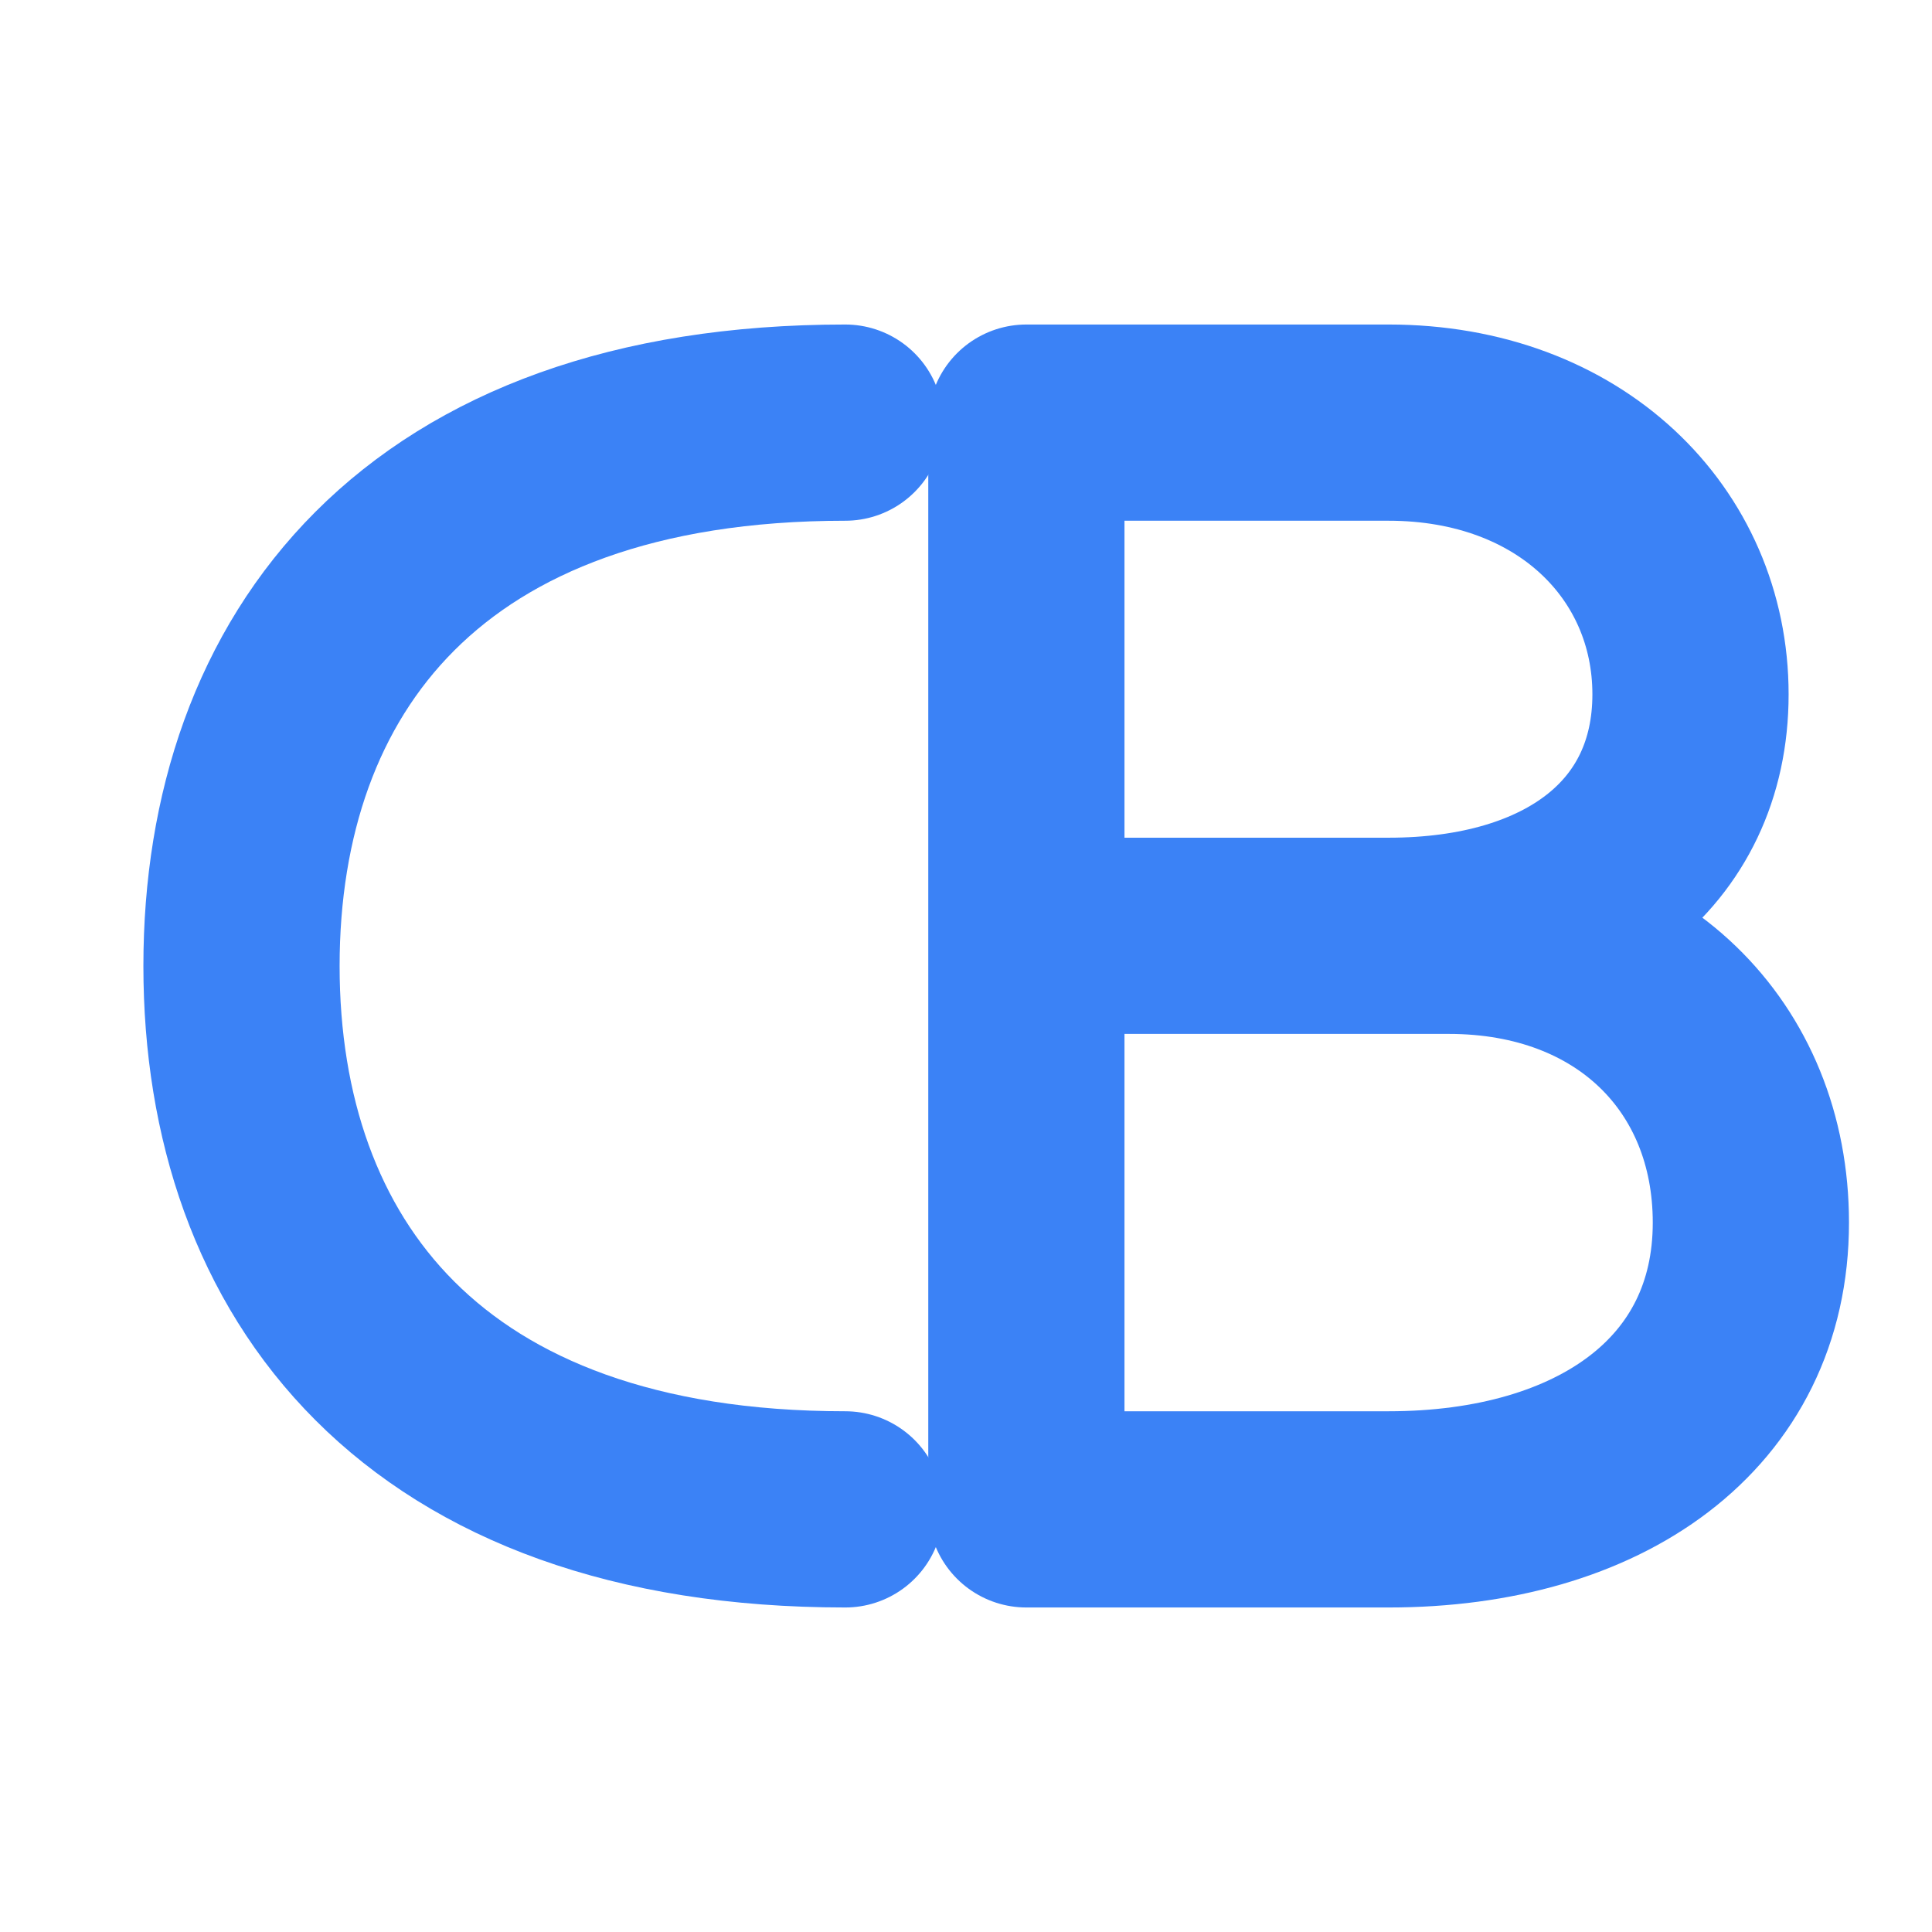
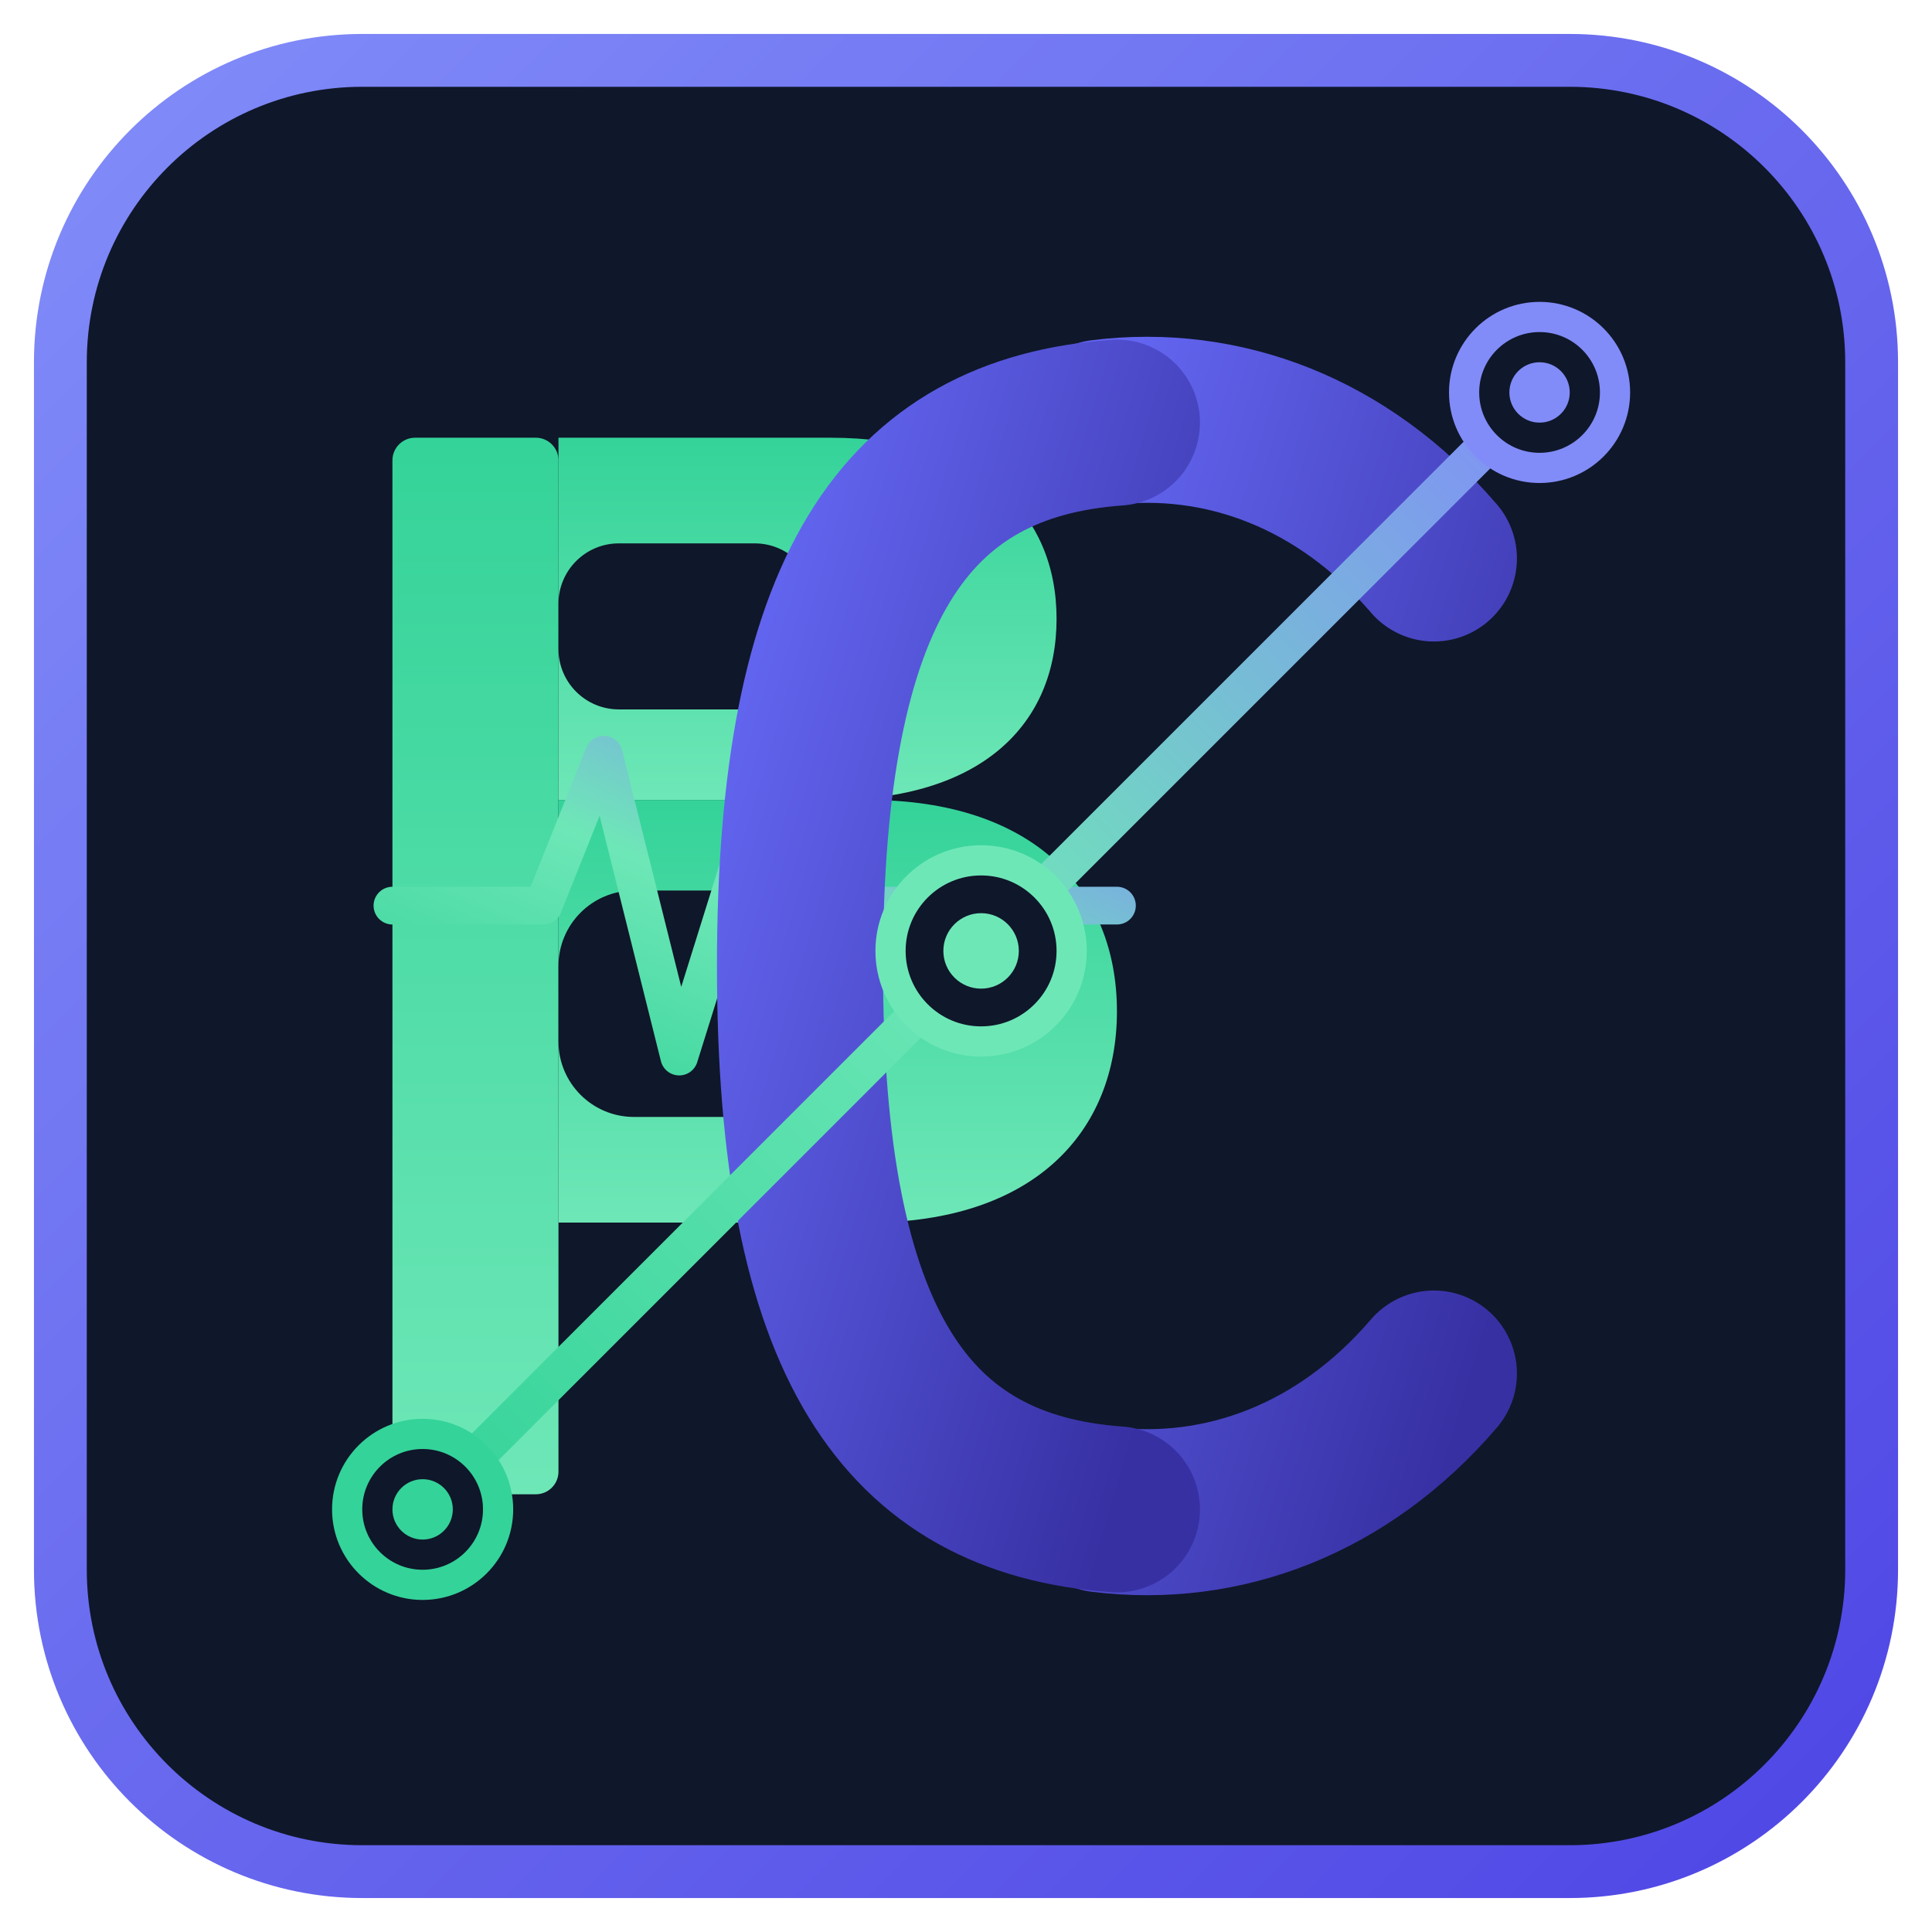
- <svg xmlns="http://www.w3.org/2000/svg" viewBox="0 0 64 64" fill="none" role="img" aria-label="BusCommand">
-   <path stroke="#3B82F6" stroke-width="6.5" stroke-linecap="round" d="M28 14 C14 14 8 22 8 32 C8 42 14 50 28 50" />
-   <path stroke="#3B82F6" stroke-width="6.5" stroke-linecap="round" stroke-linejoin="round" d="       M34 14 V50       M34 14 H46       C52 14 56 18 56 23       C56 28 52 31 46 31       H34       M34 31 H48       C54 31 58 35 58 40.5       C58 46.5 53 50 46 50       H34     " />
+ <svg xmlns="http://www.w3.org/2000/svg" viewBox="0 0 256 256" fill="none" role="img" aria-label="BusCommand">
+   <defs>
+     <linearGradient id="frame-grad" x1="0" y1="0" x2="1" y2="1">
+       <stop offset="0%" stop-color="#818cf8" />
+       <stop offset="100%" stop-color="#4f46e5" />
+     </linearGradient>
+     <linearGradient id="b-grad" x1="0" y1="0" x2="0" y2="1">
+       <stop offset="0%" stop-color="#34d399" />
+       <stop offset="100%" stop-color="#6ee7b7" />
+     </linearGradient>
+     <linearGradient id="c-grad" x1="0" y1="0" x2="1" y2="1">
+       <stop offset="0%" stop-color="#6366f1" />
+       <stop offset="100%" stop-color="#3730a3" />
+     </linearGradient>
+     <linearGradient id="net-grad" x1="0" y1="1" x2="1" y2="0">
+       <stop offset="0%" stop-color="#34d399" />
+       <stop offset="50%" stop-color="#6ee7b7" />
+       <stop offset="100%" stop-color="#818cf8" />
+     </linearGradient>
+   </defs>
+   <rect x="8" y="8" width="240" height="240" rx="40" ry="40" fill="#0f172a" />
+   <rect x="8" y="8" width="240" height="240" rx="40" ry="40" fill="none" stroke="url(#frame-grad)" stroke-width="7" />
+   <g>
+     <rect x="52" y="58" width="22" height="140" rx="3" fill="url(#b-grad)" />
+     <path d="M74 58 H110 C130 58 140 68 140 82 C140 96 130 106 110 106 H74 Z" fill="url(#b-grad)" />
+     <path d="M74 106 H115 C137 106 148 118 148 134 C148 150 137 162 115 162 H74 V106 Z" fill="url(#b-grad)" />
+     <rect x="74" y="72" width="34" height="22" rx="8" fill="#0f172a" />
+     <rect x="74" y="118" width="40" height="30" rx="10" fill="#0f172a" />
+   </g>
+   <polyline points="52,120 72,120 80,100 90,140 100,108 108,120 148,120" fill="none" stroke="url(#net-grad)" stroke-width="5" stroke-linecap="round" stroke-linejoin="round" />
+   <path d="M190 74 C178 60 162 54 146 56 C146 56 146 56 146 56        M146 200 C162 202 178 196 190 182" fill="none" stroke="url(#c-grad)" stroke-width="22" stroke-linecap="round" />
+   <path d="M148 56 C120 58 106 78 106 128 C106 178 120 198 148 200" fill="none" stroke="url(#c-grad)" stroke-width="22" stroke-linecap="round" />
+   <line x1="56" y1="200" x2="204" y2="52" stroke="url(#net-grad)" stroke-width="5" stroke-linecap="round" />
+   <circle cx="56" cy="200" r="10" fill="#0f172a" stroke="#34d399" stroke-width="4" />
+   <circle cx="56" cy="200" r="4" fill="#34d399" />
+   <circle cx="130" cy="126" r="12" fill="#0f172a" stroke="#6ee7b7" stroke-width="4" />
+   <circle cx="130" cy="126" r="5" fill="#6ee7b7" />
+   <circle cx="204" cy="52" r="10" fill="#0f172a" stroke="#818cf8" stroke-width="4" />
+   <circle cx="204" cy="52" r="4" fill="#818cf8" />
</svg>
